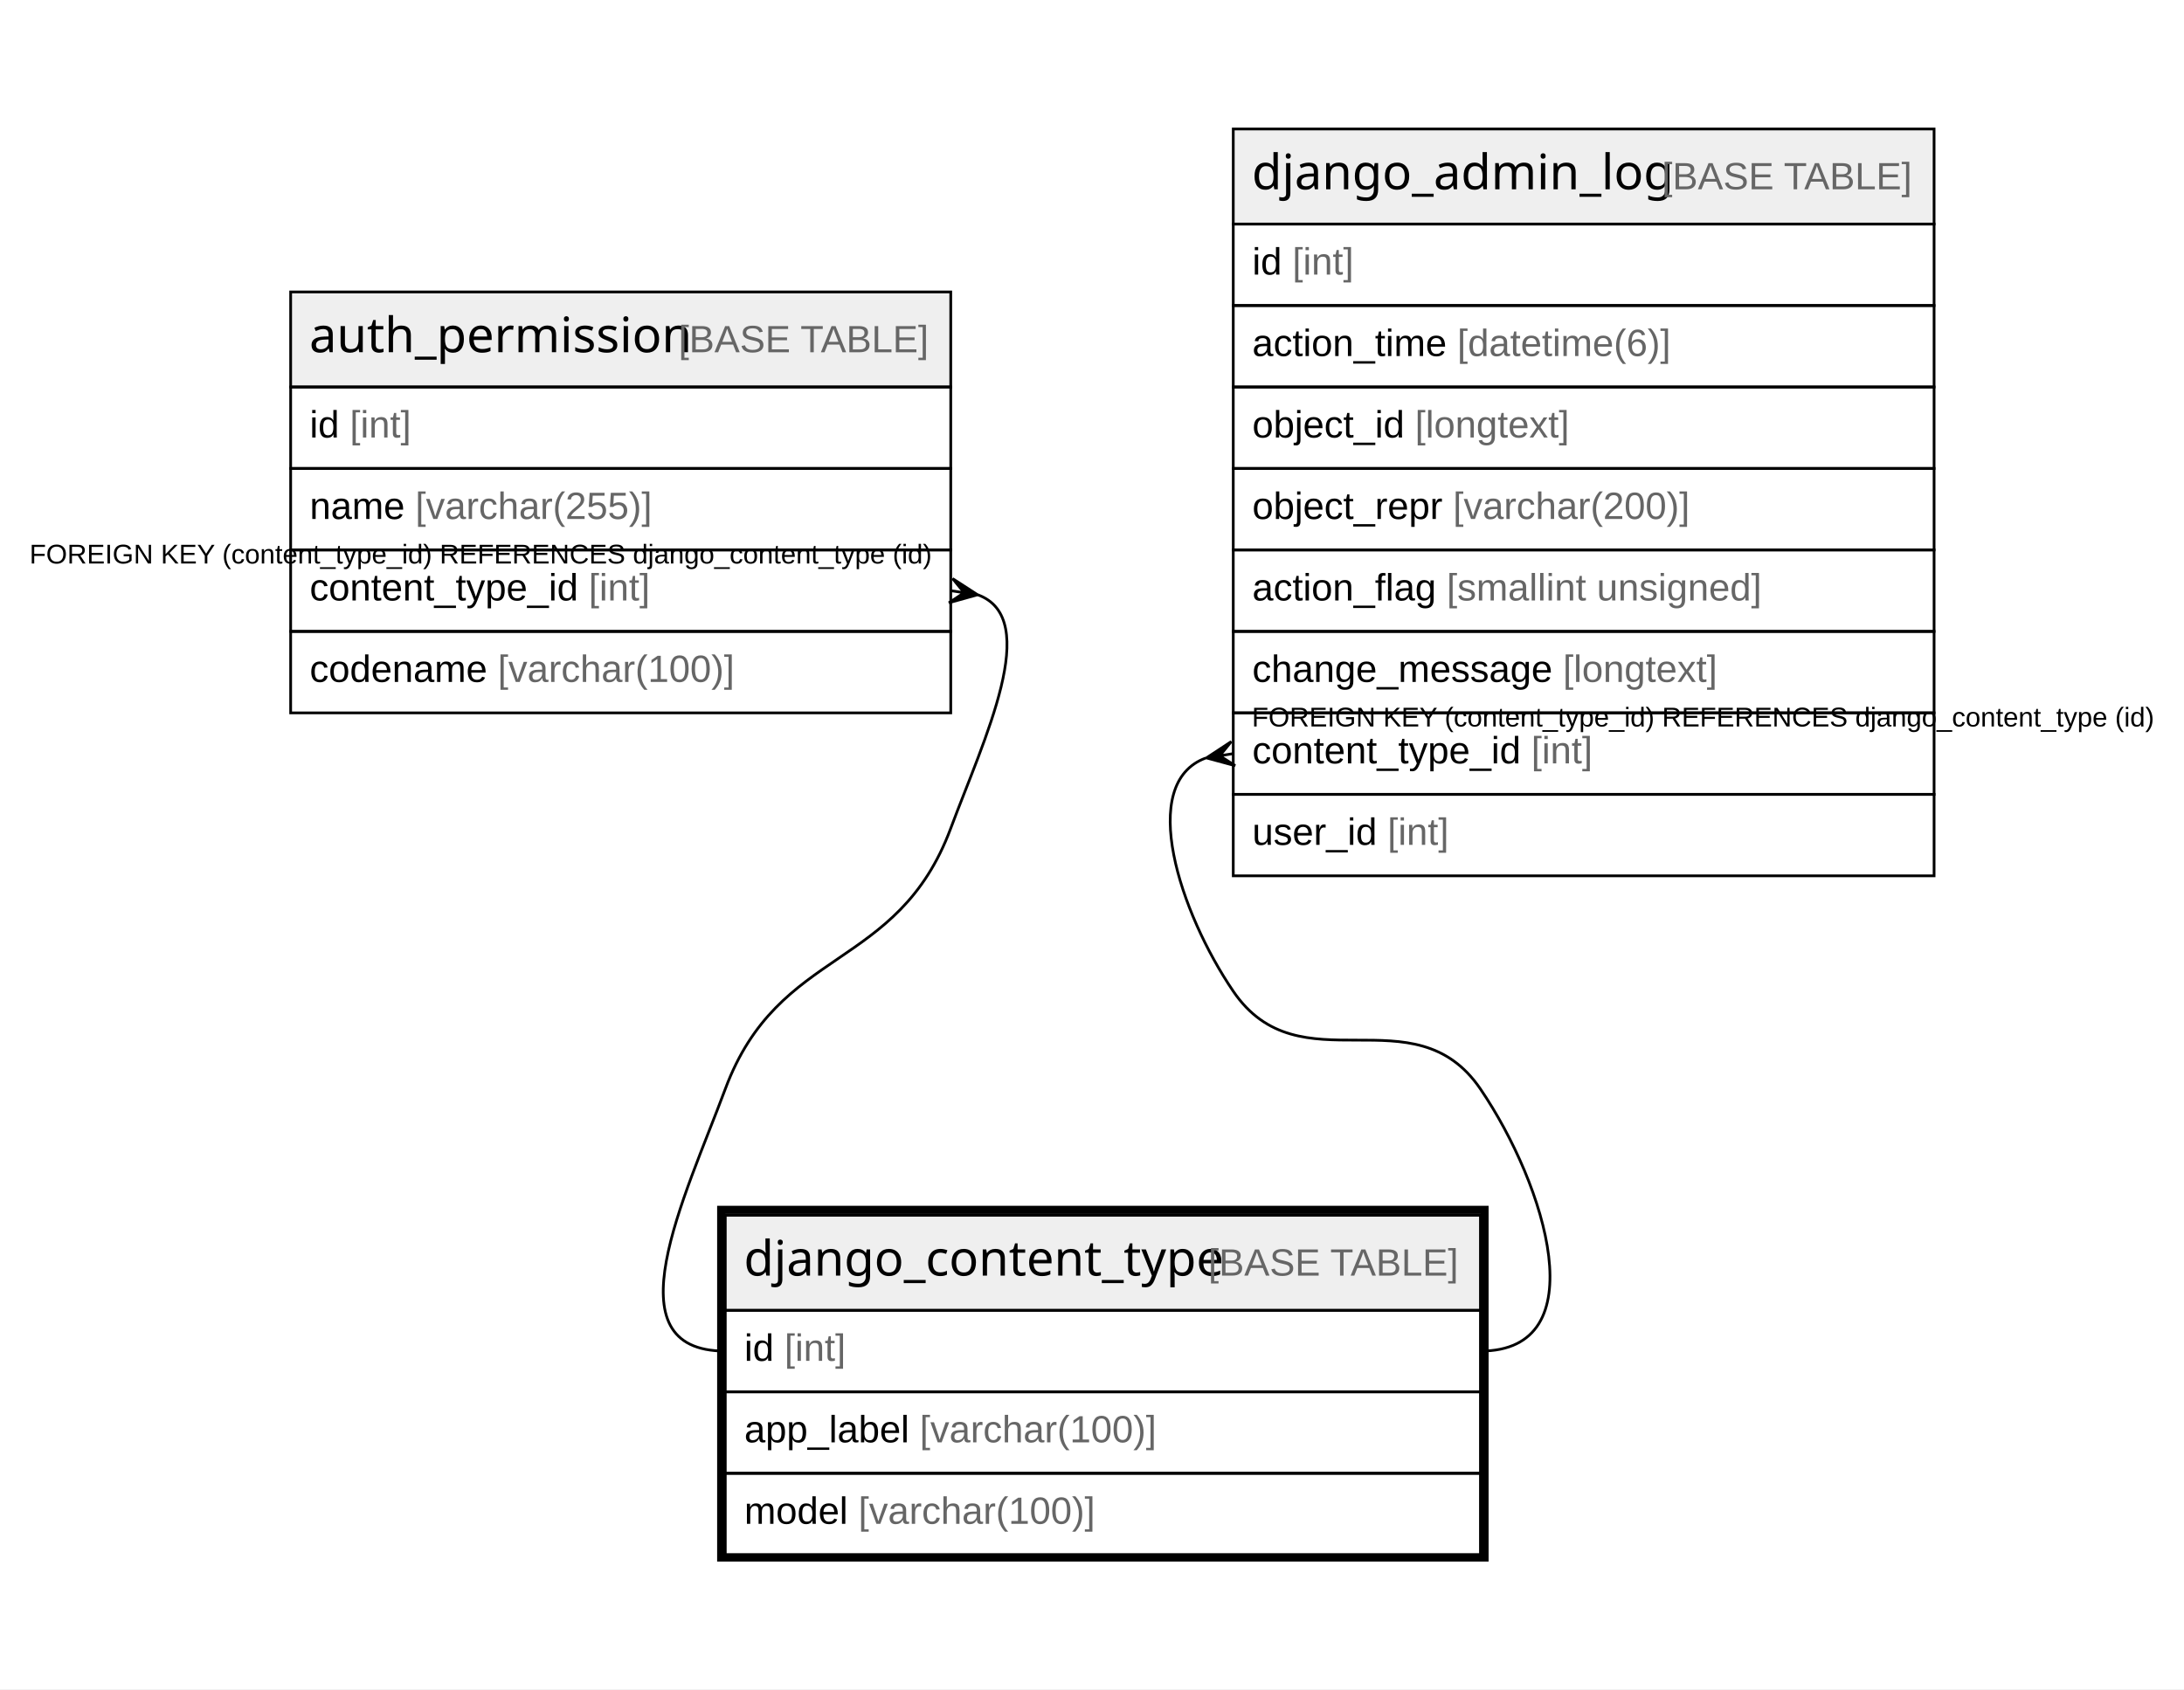
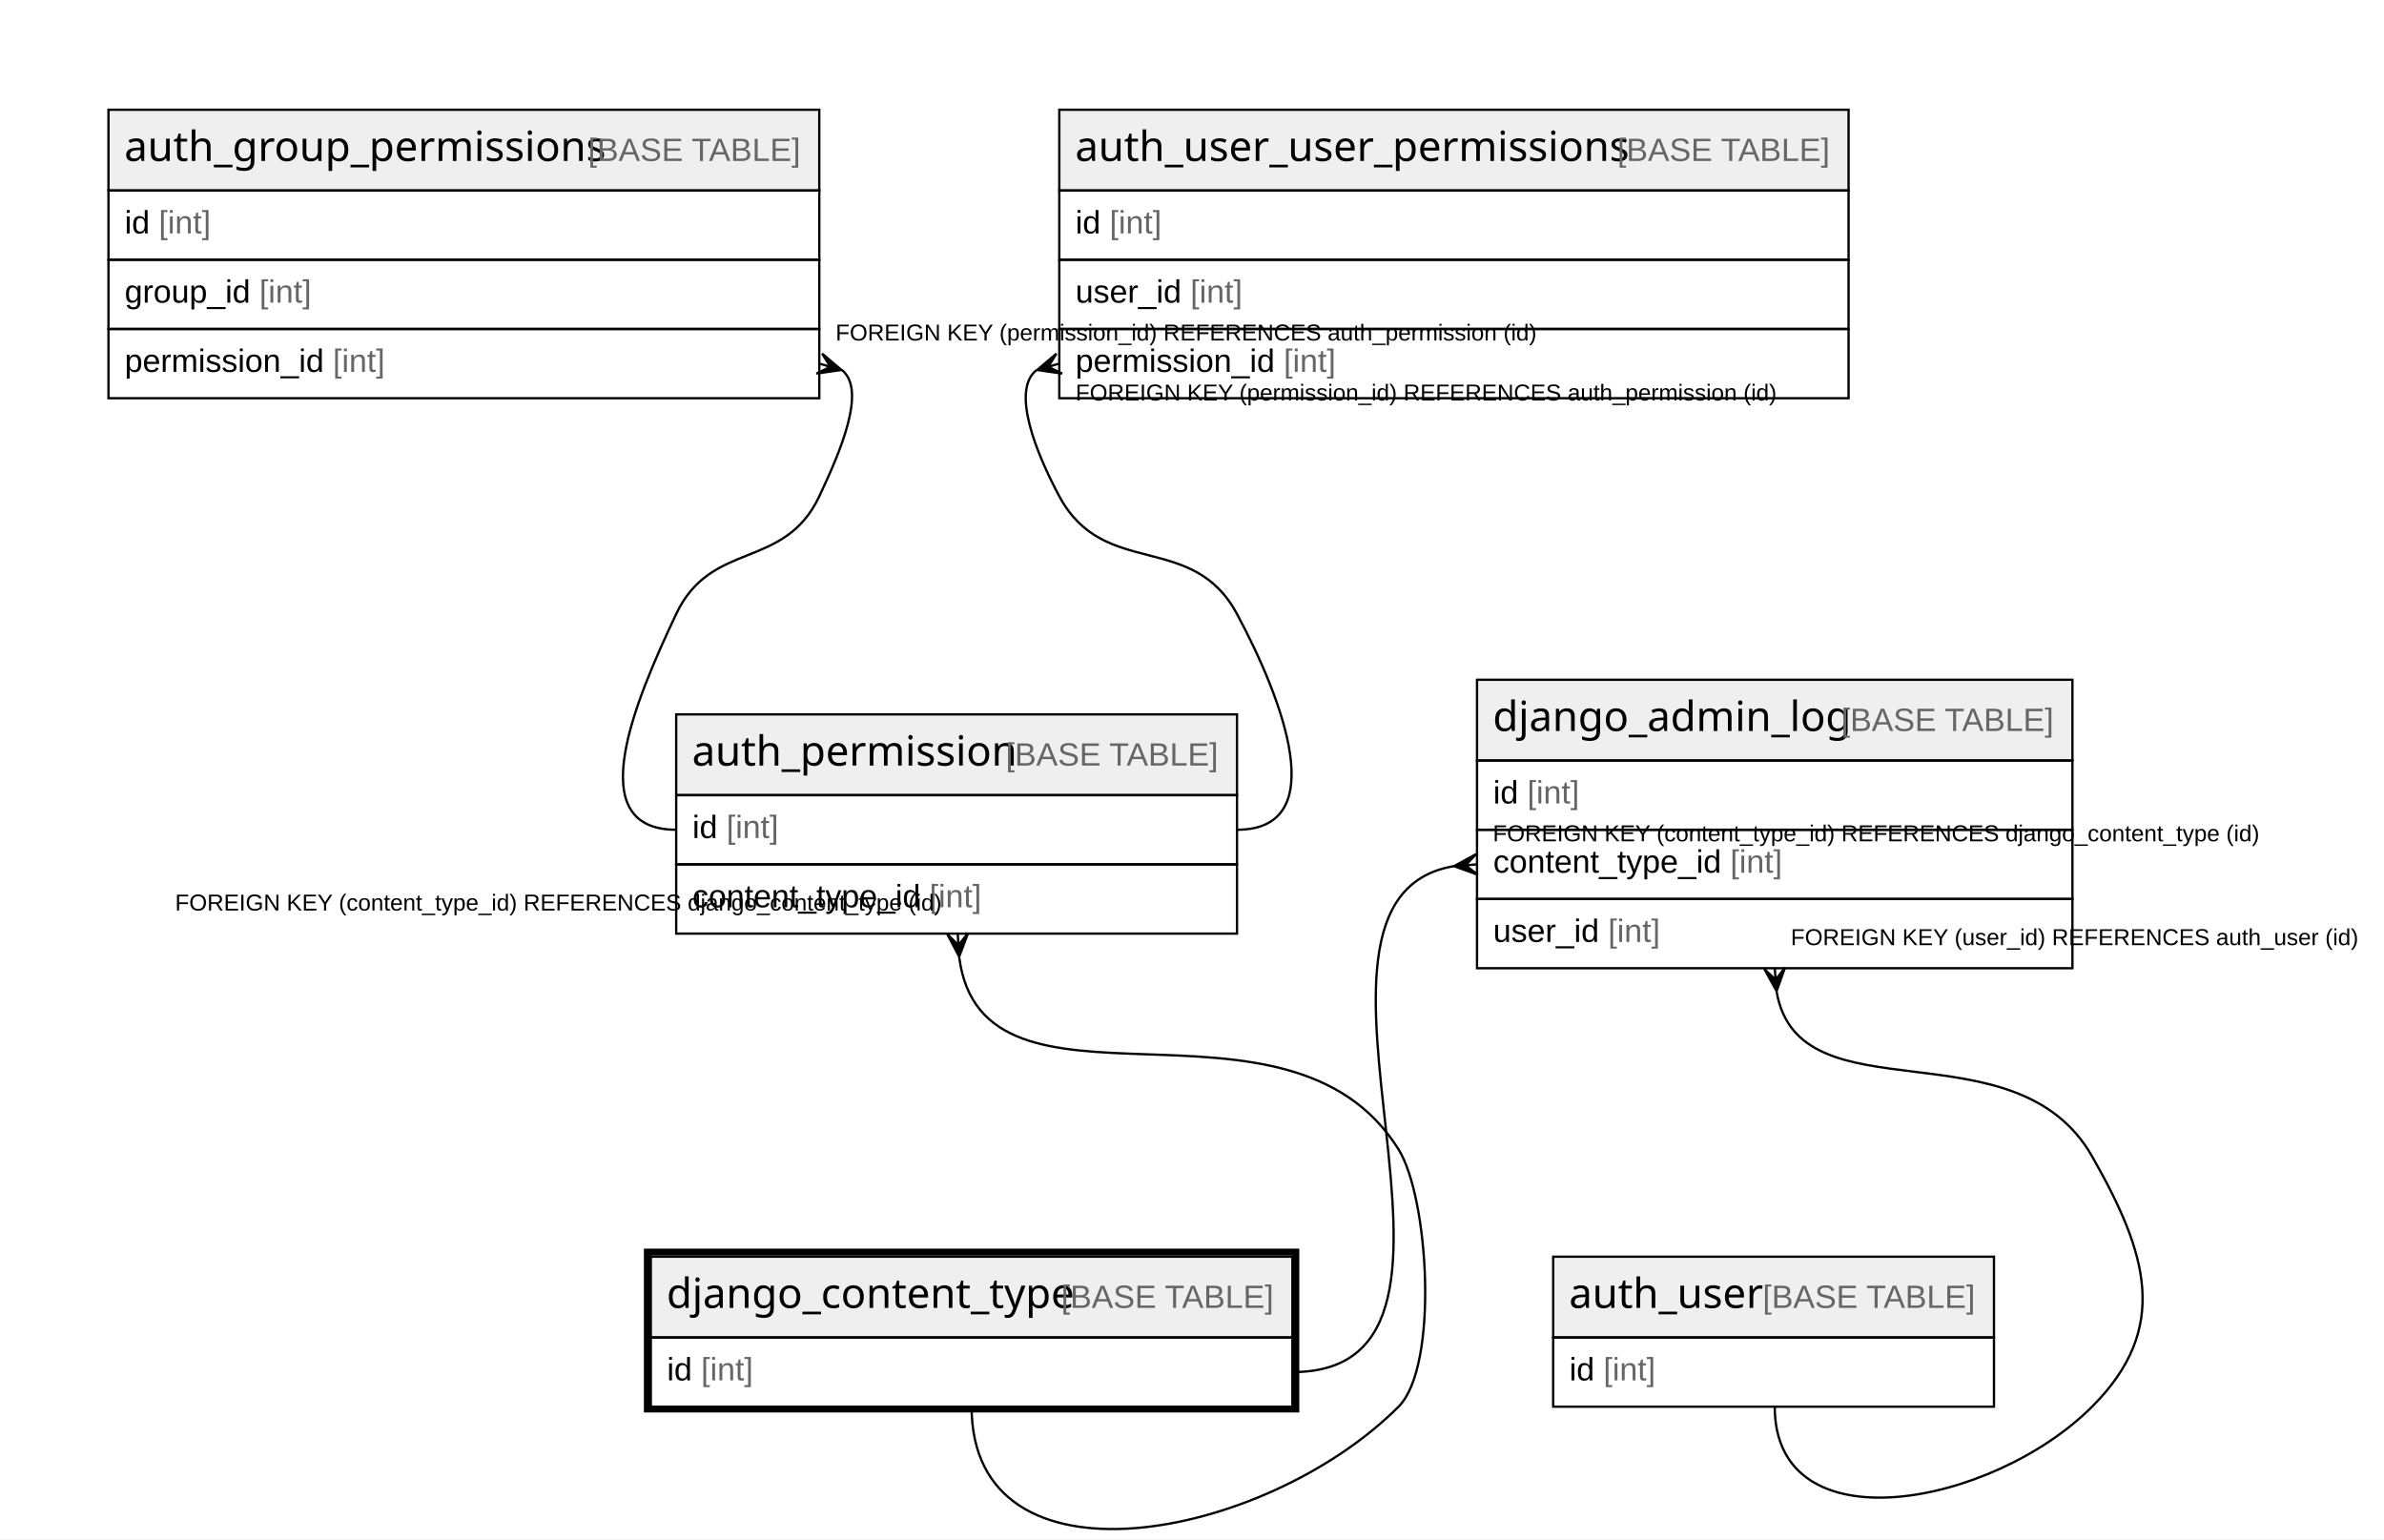
- <svg xmlns="http://www.w3.org/2000/svg" width="804pt" height="622pt" viewBox="0.00 0.00 804.00 622.00">
-   <g id="graph0" class="graph" transform="scale(1 1) rotate(0) translate(4 618)">
-     <polygon fill="#ffffff" stroke="transparent" points="-4,4 -4,-618 800,-618 800,4 -4,4" />
+ <svg xmlns="http://www.w3.org/2000/svg" width="1033pt" height="667pt" viewBox="0.00 0.00 1033.00 666.89">
+   <g id="graph0" class="graph" transform="scale(1 1) rotate(0) translate(4 662.8884)">
+     <polygon fill="#ffffff" stroke="transparent" points="-4,4 -4,-662.888 1029,-662.888 1029,4 -4,4" />
    <g id="node1" class="node">
-       <polygon fill="#efefef" stroke="transparent" points="263,-135.5 263,-170.5 541,-170.5 541,-135.5 263,-135.5" />
-       <polygon fill="none" stroke="#000000" points="263,-135.5 263,-170.5 541,-170.5 541,-135.5 263,-135.5" />
-       <text text-anchor="start" x="269.832" y="-148.3" font-family="Arial Bold" font-size="18.00" fill="#000000">django_content_type</text>
-       <text text-anchor="start" x="436.914" y="-148.3" font-family="Arial" font-size="14.00" fill="#000000"> </text>
-       <text text-anchor="start" x="440.804" y="-148.3" font-family="Arial" font-size="14.00" fill="#666666">[BASE TABLE]</text>
-       <polygon fill="none" stroke="#000000" points="263,-105.5 263,-135.5 541,-135.5 541,-105.5 263,-105.5" />
-       <text text-anchor="start" x="270" y="-116.9" font-family="Arial" font-size="14.00" fill="#000000">id </text>
-       <text text-anchor="start" x="284.78" y="-116.9" font-family="Arial" font-size="14.00" fill="#666666">[int]</text>
-       <polygon fill="none" stroke="#000000" points="263,-75.5 263,-105.5 541,-105.5 541,-75.5 263,-75.5" />
-       <text text-anchor="start" x="270" y="-86.9" font-family="Arial" font-size="14.00" fill="#000000">app_label </text>
-       <text text-anchor="start" x="334.582" y="-86.9" font-family="Arial" font-size="14.00" fill="#666666">[varchar(100)]</text>
-       <polygon fill="none" stroke="#000000" points="263,-45.5 263,-75.5 541,-75.5 541,-45.5 263,-45.5" />
-       <text text-anchor="start" x="270" y="-56.9" font-family="Arial" font-size="14.00" fill="#000000">model </text>
-       <text text-anchor="start" x="312.006" y="-56.9" font-family="Arial" font-size="14.00" fill="#666666">[varchar(100)]</text>
-       <polygon fill="none" stroke="#000000" stroke-width="3" points="261.5,-44.5 261.5,-172.5 542.5,-172.5 542.5,-44.5 261.5,-44.5" />
+       <polygon fill="#efefef" stroke="transparent" points="278,-83.388 278,-118.388 556,-118.388 556,-83.388 278,-83.388" />
+       <polygon fill="none" stroke="#000000" points="278,-83.388 278,-118.388 556,-118.388 556,-83.388 278,-83.388" />
+       <text text-anchor="start" x="284.832" y="-96.188" font-family="Arial Bold" font-size="18.00" fill="#000000">django_content_type</text>
+       <text text-anchor="start" x="451.914" y="-96.188" font-family="Arial" font-size="14.00" fill="#000000"> </text>
+       <text text-anchor="start" x="455.804" y="-96.188" font-family="Arial" font-size="14.00" fill="#666666">[BASE TABLE]</text>
+       <polygon fill="none" stroke="#000000" points="278,-53.388 278,-83.388 556,-83.388 556,-53.388 278,-53.388" />
+       <text text-anchor="start" x="285" y="-64.788" font-family="Arial" font-size="14.00" fill="#000000">id </text>
+       <text text-anchor="start" x="299.78" y="-64.788" font-family="Arial" font-size="14.00" fill="#666666">[int]</text>
+       <polygon fill="none" stroke="#000000" stroke-width="3" points="276.5,-52.388 276.5,-120.388 557.5,-120.388 557.5,-52.388 276.5,-52.388" />
    </g>
    <g id="node2" class="node">
-       <polygon fill="#efefef" stroke="transparent" points="103,-475.5 103,-510.5 346,-510.5 346,-475.5 103,-475.5" />
-       <polygon fill="none" stroke="#000000" points="103,-475.5 103,-510.5 346,-510.5 346,-475.5 103,-475.5" />
-       <text text-anchor="start" x="109.861" y="-488.3" font-family="Arial Bold" font-size="18.00" fill="#000000">auth_permission</text>
-       <text text-anchor="start" x="241.885" y="-488.3" font-family="Arial" font-size="14.00" fill="#000000"> </text>
-       <text text-anchor="start" x="245.776" y="-488.3" font-family="Arial" font-size="14.00" fill="#666666">[BASE TABLE]</text>
-       <polygon fill="none" stroke="#000000" points="103,-445.5 103,-475.5 346,-475.5 346,-445.5 103,-445.5" />
-       <text text-anchor="start" x="110" y="-456.9" font-family="Arial" font-size="14.00" fill="#000000">id </text>
-       <text text-anchor="start" x="124.78" y="-456.9" font-family="Arial" font-size="14.00" fill="#666666">[int]</text>
-       <polygon fill="none" stroke="#000000" points="103,-415.5 103,-445.5 346,-445.5 346,-415.5 103,-415.5" />
-       <text text-anchor="start" x="110" y="-426.9" font-family="Arial" font-size="14.00" fill="#000000">name </text>
-       <text text-anchor="start" x="148.899" y="-426.9" font-family="Arial" font-size="14.00" fill="#666666">[varchar(255)]</text>
-       <polygon fill="none" stroke="#000000" points="103,-385.5 103,-415.5 346,-415.5 346,-385.5 103,-385.5" />
-       <text text-anchor="start" x="110" y="-396.9" font-family="Arial" font-size="14.00" fill="#000000">content_type_id </text>
-       <text text-anchor="start" x="212.712" y="-396.9" font-family="Arial" font-size="14.00" fill="#666666">[int]</text>
-       <polygon fill="none" stroke="#000000" points="103,-355.5 103,-385.5 346,-385.5 346,-355.5 103,-355.5" />
-       <text text-anchor="start" x="110" y="-366.9" font-family="Arial" font-size="14.00" fill="#000000">codename </text>
-       <text text-anchor="start" x="179.247" y="-366.9" font-family="Arial" font-size="14.00" fill="#666666">[varchar(100)]</text>
+       <polygon fill="#efefef" stroke="transparent" points="289,-318.388 289,-353.388 532,-353.388 532,-318.388 289,-318.388" />
+       <polygon fill="none" stroke="#000000" points="289,-318.388 289,-353.388 532,-353.388 532,-318.388 289,-318.388" />
+       <text text-anchor="start" x="295.861" y="-331.188" font-family="Arial Bold" font-size="18.00" fill="#000000">auth_permission</text>
+       <text text-anchor="start" x="427.885" y="-331.188" font-family="Arial" font-size="14.00" fill="#000000"> </text>
+       <text text-anchor="start" x="431.776" y="-331.188" font-family="Arial" font-size="14.00" fill="#666666">[BASE TABLE]</text>
+       <polygon fill="none" stroke="#000000" points="289,-288.388 289,-318.388 532,-318.388 532,-288.388 289,-288.388" />
+       <text text-anchor="start" x="296" y="-299.788" font-family="Arial" font-size="14.00" fill="#000000">id </text>
+       <text text-anchor="start" x="310.78" y="-299.788" font-family="Arial" font-size="14.00" fill="#666666">[int]</text>
+       <polygon fill="none" stroke="#000000" points="289,-258.388 289,-288.388 532,-288.388 532,-258.388 289,-258.388" />
+       <text text-anchor="start" x="296" y="-269.788" font-family="Arial" font-size="14.00" fill="#000000">content_type_id </text>
+       <text text-anchor="start" x="398.712" y="-269.788" font-family="Arial" font-size="14.00" fill="#666666">[int]</text>
    </g>
    <g id="edge1" class="edge">
-       <path fill="none" stroke="#000000" d="M355.942,-398.989C379.867,-390.28 358.192,-345.743 346,-313 326.318,-260.143 282.682,-269.857 263,-217 248.034,-176.807 220.111,-120.5 263,-120.5" />
-       <polygon fill="#000000" stroke="#000000" points="355.886,-398.997 345.324,-396.051 350.943,-399.749 346,-400.5 346,-400.5 346,-400.5 350.943,-399.749 346.676,-404.949 355.886,-398.997 355.886,-398.997" />
-       <text text-anchor="start" x="6.856" y="-410.5" font-family="Arial" font-size="10.00" fill="#000000">FOREIGN KEY (content_type_id) REFERENCES django_content_type (id)</text>
+       <path fill="none" stroke="#000000" d="M411.632,-248.097C421.875,-169.972 553.927,-241.945 602,-164.888 615.115,-143.866 619.52,-70.909 602,-53.388 543.86,4.752 417,28.834 417,-53.388" />
+       <polygon fill="#000000" stroke="#000000" points="411.613,-248.407 406.508,-258.113 411.306,-253.398 411,-258.388 411,-258.388 411,-258.388 411.306,-253.398 415.492,-258.664 411.613,-248.407 411.613,-248.407" />
+       <text text-anchor="start" x="71.856" y="-268.388" font-family="Arial" font-size="10.00" fill="#000000">FOREIGN KEY (content_type_id) REFERENCES django_content_type (id)</text>
    </g>
    <g id="node3" class="node">
-       <polygon fill="#efefef" stroke="transparent" points="450,-535.5 450,-570.5 708,-570.5 708,-535.5 450,-535.5" />
-       <polygon fill="none" stroke="#000000" points="450,-535.5 450,-570.5 708,-570.5 708,-535.5 450,-535.5" />
-       <text text-anchor="start" x="456.849" y="-548.3" font-family="Arial Bold" font-size="18.00" fill="#000000">django_admin_log</text>
-       <text text-anchor="start" x="603.898" y="-548.3" font-family="Arial" font-size="14.00" fill="#000000"> </text>
-       <text text-anchor="start" x="607.788" y="-548.3" font-family="Arial" font-size="14.00" fill="#666666">[BASE TABLE]</text>
-       <polygon fill="none" stroke="#000000" points="450,-505.5 450,-535.5 708,-535.5 708,-505.5 450,-505.5" />
-       <text text-anchor="start" x="457" y="-516.9" font-family="Arial" font-size="14.00" fill="#000000">id </text>
-       <text text-anchor="start" x="471.78" y="-516.9" font-family="Arial" font-size="14.00" fill="#666666">[int]</text>
-       <polygon fill="none" stroke="#000000" points="450,-475.5 450,-505.5 708,-505.5 708,-475.5 450,-475.5" />
-       <text text-anchor="start" x="457" y="-486.9" font-family="Arial" font-size="14.00" fill="#000000">action_time </text>
-       <text text-anchor="start" x="532.459" y="-486.9" font-family="Arial" font-size="14.00" fill="#666666">[datetime(6)]</text>
-       <polygon fill="none" stroke="#000000" points="450,-445.5 450,-475.5 708,-475.5 708,-445.5 450,-445.5" />
-       <text text-anchor="start" x="457" y="-456.9" font-family="Arial" font-size="14.00" fill="#000000">object_id </text>
-       <text text-anchor="start" x="516.907" y="-456.9" font-family="Arial" font-size="14.00" fill="#666666">[longtext]</text>
-       <polygon fill="none" stroke="#000000" points="450,-415.5 450,-445.5 708,-445.5 708,-415.5 450,-415.5" />
-       <text text-anchor="start" x="457" y="-426.9" font-family="Arial" font-size="14.00" fill="#000000">object_repr </text>
-       <text text-anchor="start" x="530.905" y="-426.9" font-family="Arial" font-size="14.00" fill="#666666">[varchar(200)]</text>
-       <polygon fill="none" stroke="#000000" points="450,-385.5 450,-415.5 708,-415.5 708,-385.5 450,-385.5" />
-       <text text-anchor="start" x="457" y="-396.9" font-family="Arial" font-size="14.00" fill="#000000">action_flag </text>
-       <text text-anchor="start" x="528.581" y="-396.9" font-family="Arial" font-size="14.00" fill="#666666">[smallint unsigned]</text>
-       <polygon fill="none" stroke="#000000" points="450,-355.5 450,-385.5 708,-385.5 708,-355.5 450,-355.5" />
-       <text text-anchor="start" x="457" y="-366.9" font-family="Arial" font-size="14.00" fill="#000000">change_message </text>
-       <text text-anchor="start" x="571.377" y="-366.9" font-family="Arial" font-size="14.00" fill="#666666">[longtext]</text>
-       <polygon fill="none" stroke="#000000" points="450,-325.5 450,-355.5 708,-355.5 708,-325.5 450,-325.5" />
-       <text text-anchor="start" x="457" y="-336.9" font-family="Arial" font-size="14.00" fill="#000000">content_type_id </text>
-       <text text-anchor="start" x="559.712" y="-336.9" font-family="Arial" font-size="14.00" fill="#666666">[int]</text>
-       <polygon fill="none" stroke="#000000" points="450,-295.5 450,-325.5 708,-325.5 708,-295.5 450,-295.5" />
-       <text text-anchor="start" x="457" y="-306.9" font-family="Arial" font-size="14.00" fill="#000000">user_id </text>
-       <text text-anchor="start" x="506.788" y="-306.9" font-family="Arial" font-size="14.00" fill="#666666">[int]</text>
+       <polygon fill="#efefef" stroke="transparent" points="43,-580.388 43,-615.388 351,-615.388 351,-580.388 43,-580.388" />
+       <polygon fill="none" stroke="#000000" points="43,-580.388 43,-615.388 351,-615.388 351,-580.388 43,-580.388" />
+       <text text-anchor="start" x="49.849" y="-593.188" font-family="Arial Bold" font-size="18.00" fill="#000000">auth_group_permissions</text>
+       <text text-anchor="start" x="246.897" y="-593.188" font-family="Arial" font-size="14.00" fill="#000000"> </text>
+       <text text-anchor="start" x="250.788" y="-593.188" font-family="Arial" font-size="14.00" fill="#666666">[BASE TABLE]</text>
+       <polygon fill="none" stroke="#000000" points="43,-550.388 43,-580.388 351,-580.388 351,-550.388 43,-550.388" />
+       <text text-anchor="start" x="50" y="-561.788" font-family="Arial" font-size="14.00" fill="#000000">id </text>
+       <text text-anchor="start" x="64.78" y="-561.788" font-family="Arial" font-size="14.00" fill="#666666">[int]</text>
+       <polygon fill="none" stroke="#000000" points="43,-520.388 43,-550.388 351,-550.388 351,-520.388 43,-520.388" />
+       <text text-anchor="start" x="50" y="-531.788" font-family="Arial" font-size="14.00" fill="#000000">group_id </text>
+       <text text-anchor="start" x="108.353" y="-531.788" font-family="Arial" font-size="14.00" fill="#666666">[int]</text>
+       <polygon fill="none" stroke="#000000" points="43,-490.388 43,-520.388 351,-520.388 351,-490.388 43,-490.388" />
+       <text text-anchor="start" x="50" y="-501.788" font-family="Arial" font-size="14.00" fill="#000000">permission_id </text>
+       <text text-anchor="start" x="140.227" y="-501.788" font-family="Arial" font-size="14.00" fill="#666666">[int]</text>
    </g>
    <g id="edge2" class="edge">
-       <path fill="none" stroke="#000000" d="M439.828,-338.87C414.619,-329.498 430.357,-281.895 450,-253 474.452,-217.03 516.548,-252.97 541,-217 565.112,-181.531 583.889,-120.5 541,-120.5" />
-       <polygon fill="#000000" stroke="#000000" points="440.126,-338.918 449.288,-344.943 445.063,-339.709 450,-340.5 450,-340.5 450,-340.5 445.063,-339.709 450.712,-336.057 440.126,-338.918 440.126,-338.918" />
-       <text text-anchor="start" x="456.856" y="-350.5" font-family="Arial" font-size="10.00" fill="#000000">FOREIGN KEY (content_type_id) REFERENCES django_content_type (id)</text>
+       <path fill="none" stroke="#000000" d="M360.838,-502.572C371.632,-493.899 360.038,-467.025 351,-447.888 335.763,-415.625 304.237,-429.152 289,-396.888 271.254,-359.312 247.444,-303.388 289,-303.388" />
+       <polygon fill="#000000" stroke="#000000" points="360.614,-502.636 349.762,-501.062 355.807,-504.012 351,-505.388 351,-505.388 351,-505.388 355.807,-504.012 352.238,-509.715 360.614,-502.636 360.614,-502.636" />
+       <text text-anchor="start" x="358.053" y="-515.388" font-family="Arial" font-size="10.00" fill="#000000">FOREIGN KEY (permission_id) REFERENCES auth_permission (id)</text>
+     </g>
+     <g id="node4" class="node">
+       <polygon fill="#efefef" stroke="transparent" points="455,-580.388 455,-615.388 797,-615.388 797,-580.388 455,-580.388" />
+       <polygon fill="none" stroke="#000000" points="455,-580.388 455,-615.388 797,-615.388 797,-580.388 455,-580.388" />
+       <text text-anchor="start" x="461.85" y="-593.188" font-family="Arial Bold" font-size="18.00" fill="#000000">auth_user_user_permissions</text>
+       <text text-anchor="start" x="692.896" y="-593.188" font-family="Arial" font-size="14.00" fill="#000000"> </text>
+       <text text-anchor="start" x="696.787" y="-593.188" font-family="Arial" font-size="14.00" fill="#666666">[BASE TABLE]</text>
+       <polygon fill="none" stroke="#000000" points="455,-550.388 455,-580.388 797,-580.388 797,-550.388 455,-550.388" />
+       <text text-anchor="start" x="462" y="-561.788" font-family="Arial" font-size="14.00" fill="#000000">id </text>
+       <text text-anchor="start" x="476.78" y="-561.788" font-family="Arial" font-size="14.00" fill="#666666">[int]</text>
+       <polygon fill="none" stroke="#000000" points="455,-520.388 455,-550.388 797,-550.388 797,-520.388 455,-520.388" />
+       <text text-anchor="start" x="462" y="-531.788" font-family="Arial" font-size="14.00" fill="#000000">user_id </text>
+       <text text-anchor="start" x="511.788" y="-531.788" font-family="Arial" font-size="14.00" fill="#666666">[int]</text>
+       <polygon fill="none" stroke="#000000" points="455,-490.388 455,-520.388 797,-520.388 797,-490.388 455,-490.388" />
+       <text text-anchor="start" x="462" y="-501.788" font-family="Arial" font-size="14.00" fill="#000000">permission_id </text>
+       <text text-anchor="start" x="552.227" y="-501.788" font-family="Arial" font-size="14.00" fill="#666666">[int]</text>
+     </g>
+     <g id="edge3" class="edge">
+       <path fill="none" stroke="#000000" d="M445.076,-502.529C434.032,-493.73 444.986,-466.532 455,-447.888 474.423,-411.726 512.577,-433.05 532,-396.888 551.663,-360.279 573.556,-303.388 532,-303.388" />
+       <polygon fill="#000000" stroke="#000000" points="445.391,-502.62 453.754,-509.712 450.195,-504.004 455,-505.388 455,-505.388 455,-505.388 450.195,-504.004 456.246,-501.064 445.391,-502.62 445.391,-502.62" />
+       <text text-anchor="start" x="462.053" y="-489.388" font-family="Arial" font-size="10.00" fill="#000000">FOREIGN KEY (permission_id) REFERENCES auth_permission (id)</text>
+     </g>
+     <g id="node5" class="node">
+       <polygon fill="#efefef" stroke="transparent" points="636,-333.388 636,-368.388 894,-368.388 894,-333.388 636,-333.388" />
+       <polygon fill="none" stroke="#000000" points="636,-333.388 636,-368.388 894,-368.388 894,-333.388 636,-333.388" />
+       <text text-anchor="start" x="642.848" y="-346.188" font-family="Arial Bold" font-size="18.00" fill="#000000">django_admin_log</text>
+       <text text-anchor="start" x="789.898" y="-346.188" font-family="Arial" font-size="14.00" fill="#000000"> </text>
+       <text text-anchor="start" x="793.788" y="-346.188" font-family="Arial" font-size="14.00" fill="#666666">[BASE TABLE]</text>
+       <polygon fill="none" stroke="#000000" points="636,-303.388 636,-333.388 894,-333.388 894,-303.388 636,-303.388" />
+       <text text-anchor="start" x="643" y="-314.788" font-family="Arial" font-size="14.00" fill="#000000">id </text>
+       <text text-anchor="start" x="657.78" y="-314.788" font-family="Arial" font-size="14.00" fill="#666666">[int]</text>
+       <polygon fill="none" stroke="#000000" points="636,-273.388 636,-303.388 894,-303.388 894,-273.388 636,-273.388" />
+       <text text-anchor="start" x="643" y="-284.788" font-family="Arial" font-size="14.00" fill="#000000">content_type_id </text>
+       <text text-anchor="start" x="745.712" y="-284.788" font-family="Arial" font-size="14.00" fill="#666666">[int]</text>
+       <polygon fill="none" stroke="#000000" points="636,-243.388 636,-273.388 894,-273.388 894,-243.388 636,-243.388" />
+       <text text-anchor="start" x="643" y="-254.788" font-family="Arial" font-size="14.00" fill="#000000">user_id </text>
+       <text text-anchor="start" x="692.788" y="-254.788" font-family="Arial" font-size="14.00" fill="#666666">[int]</text>
+     </g>
+     <g id="edge4" class="edge">
+       <path fill="none" stroke="#000000" d="M625.867,-287.592C540.677,-273.192 656.384,-68.388 556,-68.388" />
+       <polygon fill="#000000" stroke="#000000" points="626.031,-287.604 635.647,-292.875 631.015,-287.996 636,-288.388 636,-288.388 636,-288.388 631.015,-287.996 636.353,-283.902 626.031,-287.604 626.031,-287.604" />
+       <text text-anchor="start" x="642.856" y="-298.388" font-family="Arial" font-size="10.00" fill="#000000">FOREIGN KEY (content_type_id) REFERENCES django_content_type (id)</text>
+     </g>
+     <g id="node6" class="node">
+       <polygon fill="#efefef" stroke="transparent" points="669,-83.388 669,-118.388 860,-118.388 860,-83.388 669,-83.388" />
+       <polygon fill="none" stroke="#000000" points="669,-83.388 669,-118.388 860,-118.388 860,-83.388 669,-83.388" />
+       <text text-anchor="start" x="675.857" y="-96.188" font-family="Arial Bold" font-size="18.00" fill="#000000">auth_user</text>
+       <text text-anchor="start" x="755.889" y="-96.188" font-family="Arial" font-size="14.00" fill="#000000"> </text>
+       <text text-anchor="start" x="759.779" y="-96.188" font-family="Arial" font-size="14.00" fill="#666666">[BASE TABLE]</text>
+       <polygon fill="none" stroke="#000000" points="669,-53.388 669,-83.388 860,-83.388 860,-53.388 669,-53.388" />
+       <text text-anchor="start" x="676" y="-64.788" font-family="Arial" font-size="14.00" fill="#000000">id </text>
+       <text text-anchor="start" x="690.78" y="-64.788" font-family="Arial" font-size="14.00" fill="#666666">[int]</text>
+     </g>
+     <g id="edge5" class="edge">
+       <path fill="none" stroke="#000000" d="M765.829,-233.136C775.606,-177.441 869.188,-220.358 902.5,-161.888 926.371,-119.989 936.598,-87.487 902.5,-53.388 859.288,-10.176 765,7.723 765,-53.388" />
+       <polygon fill="#000000" stroke="#000000" points="765.806,-233.421 760.515,-243.026 765.403,-238.405 765,-243.388 765,-243.388 765,-243.388 765.403,-238.405 769.485,-243.751 765.806,-233.421 765.806,-233.421" />
+       <text text-anchor="start" x="771.938" y="-253.388" font-family="Arial" font-size="10.00" fill="#000000">FOREIGN KEY (user_id) REFERENCES auth_user (id)</text>
    </g>
  </g>
</svg>
